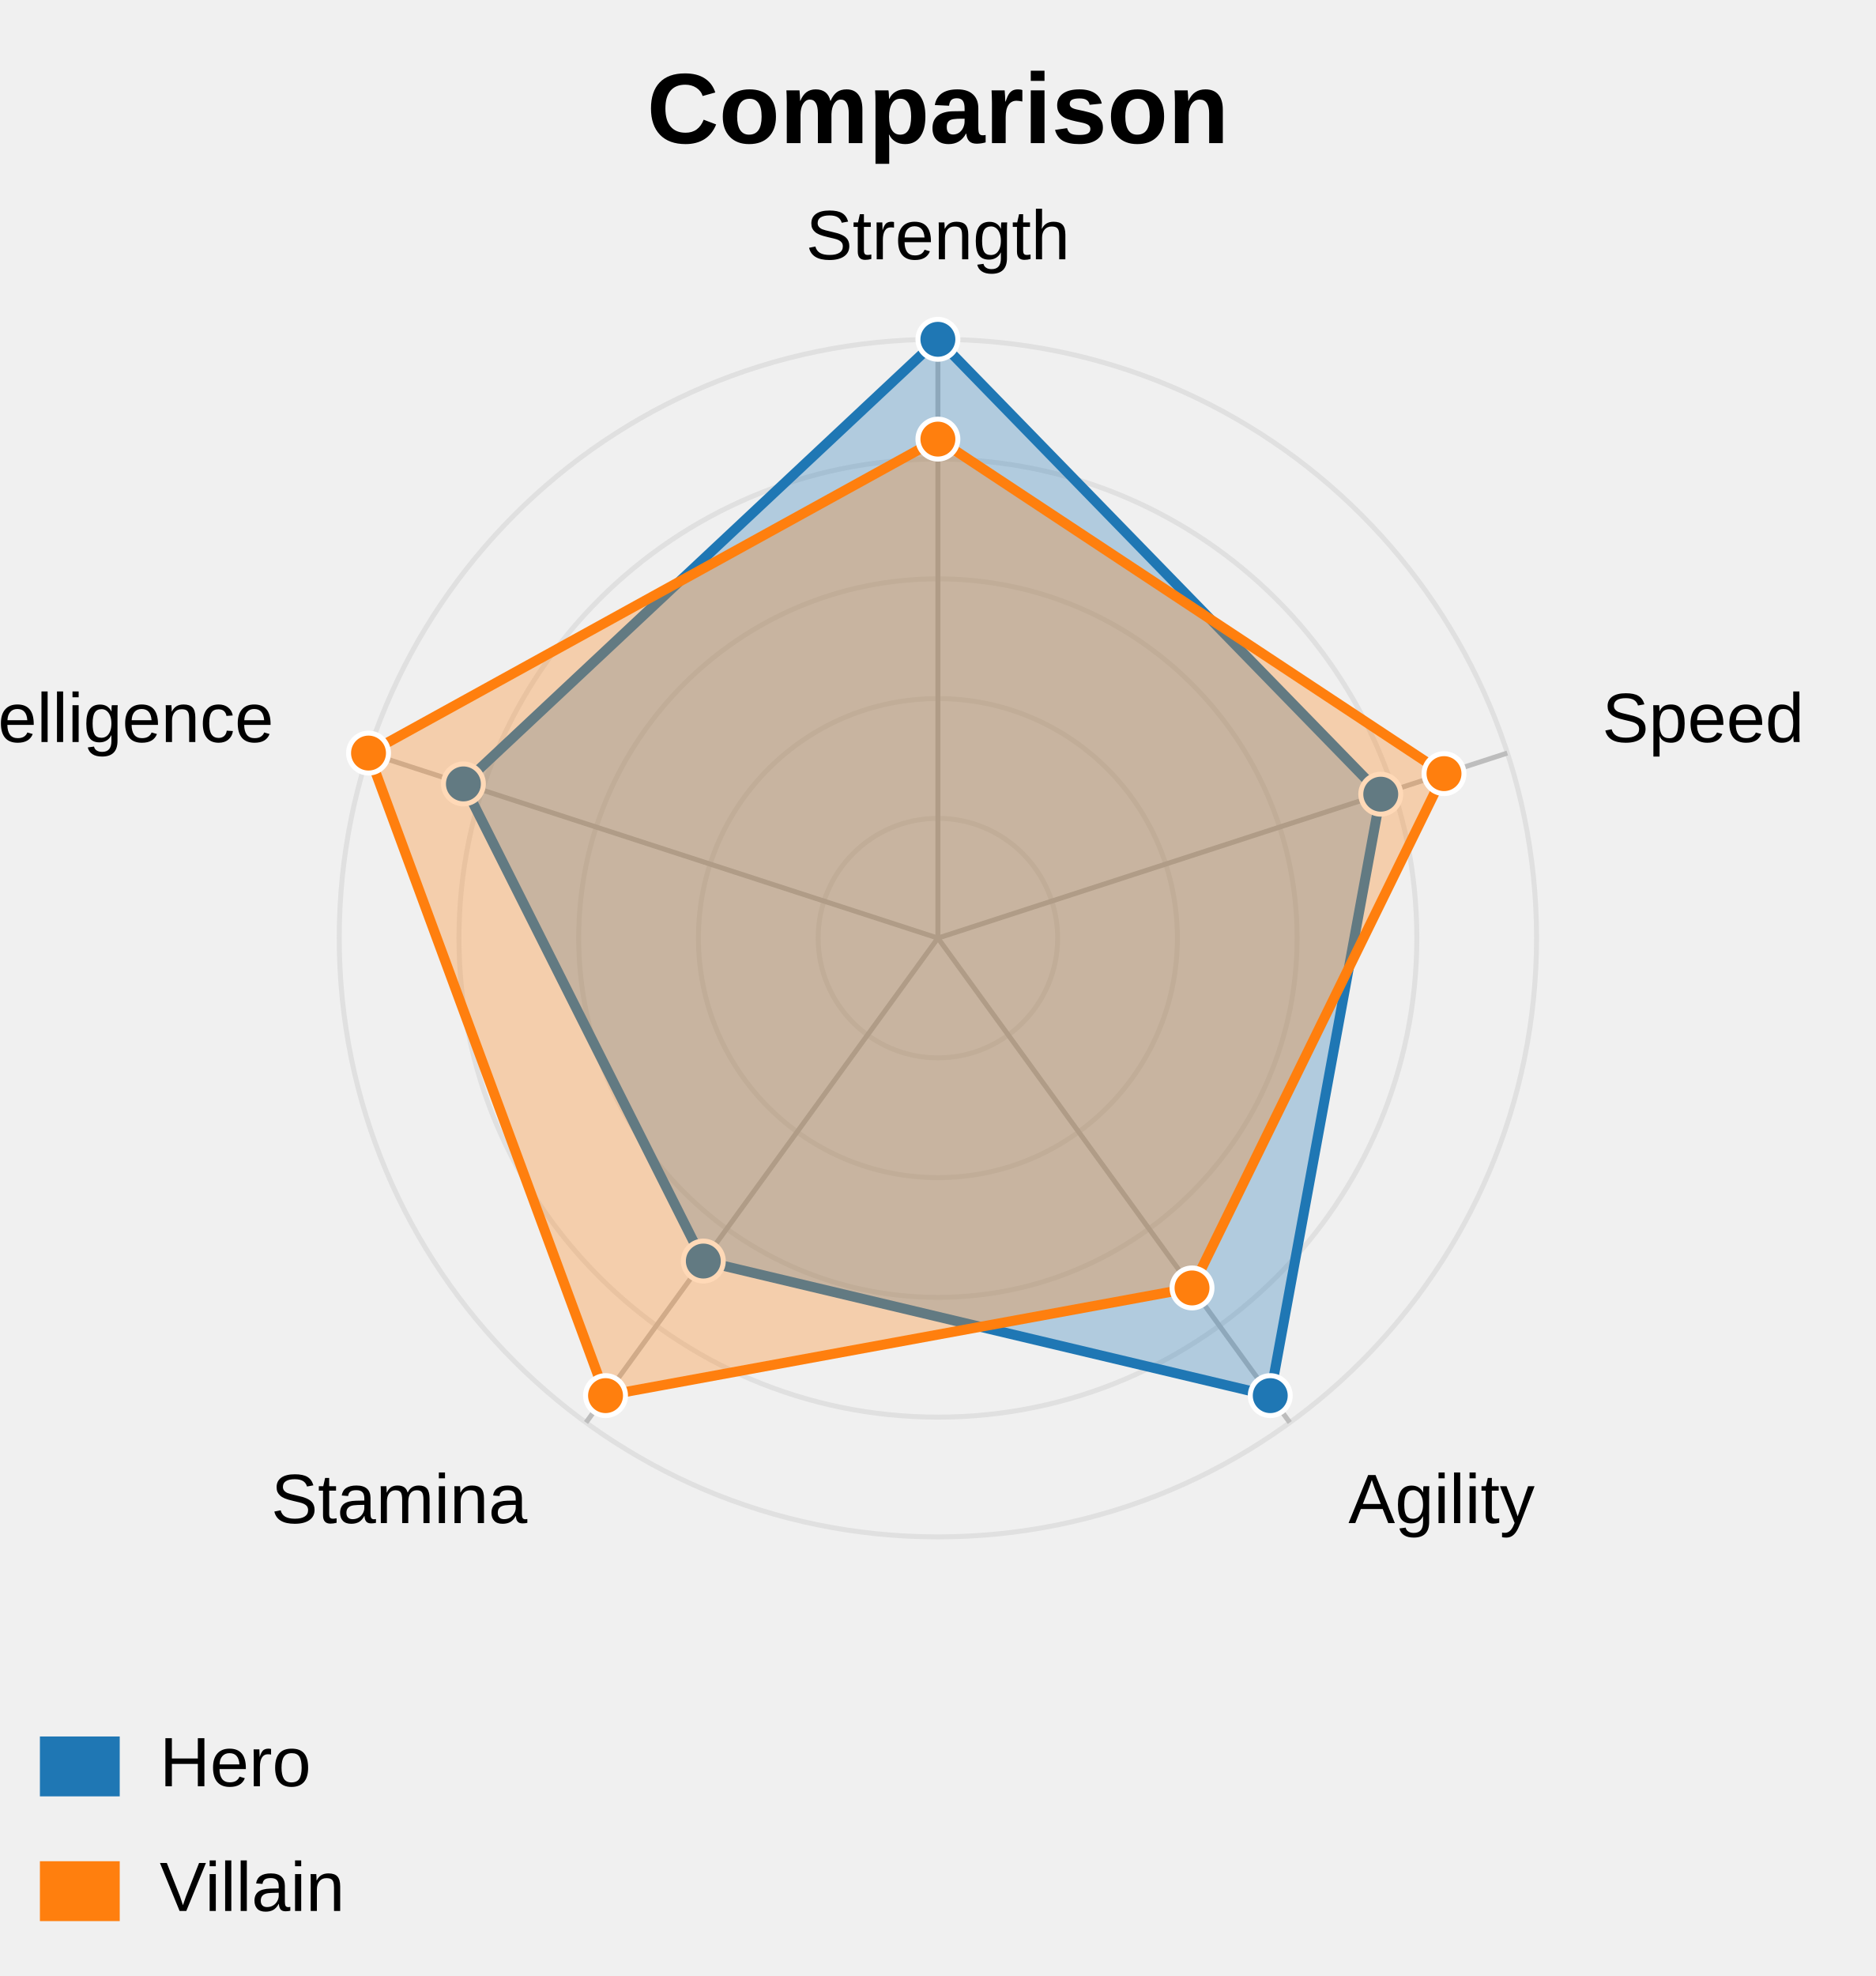
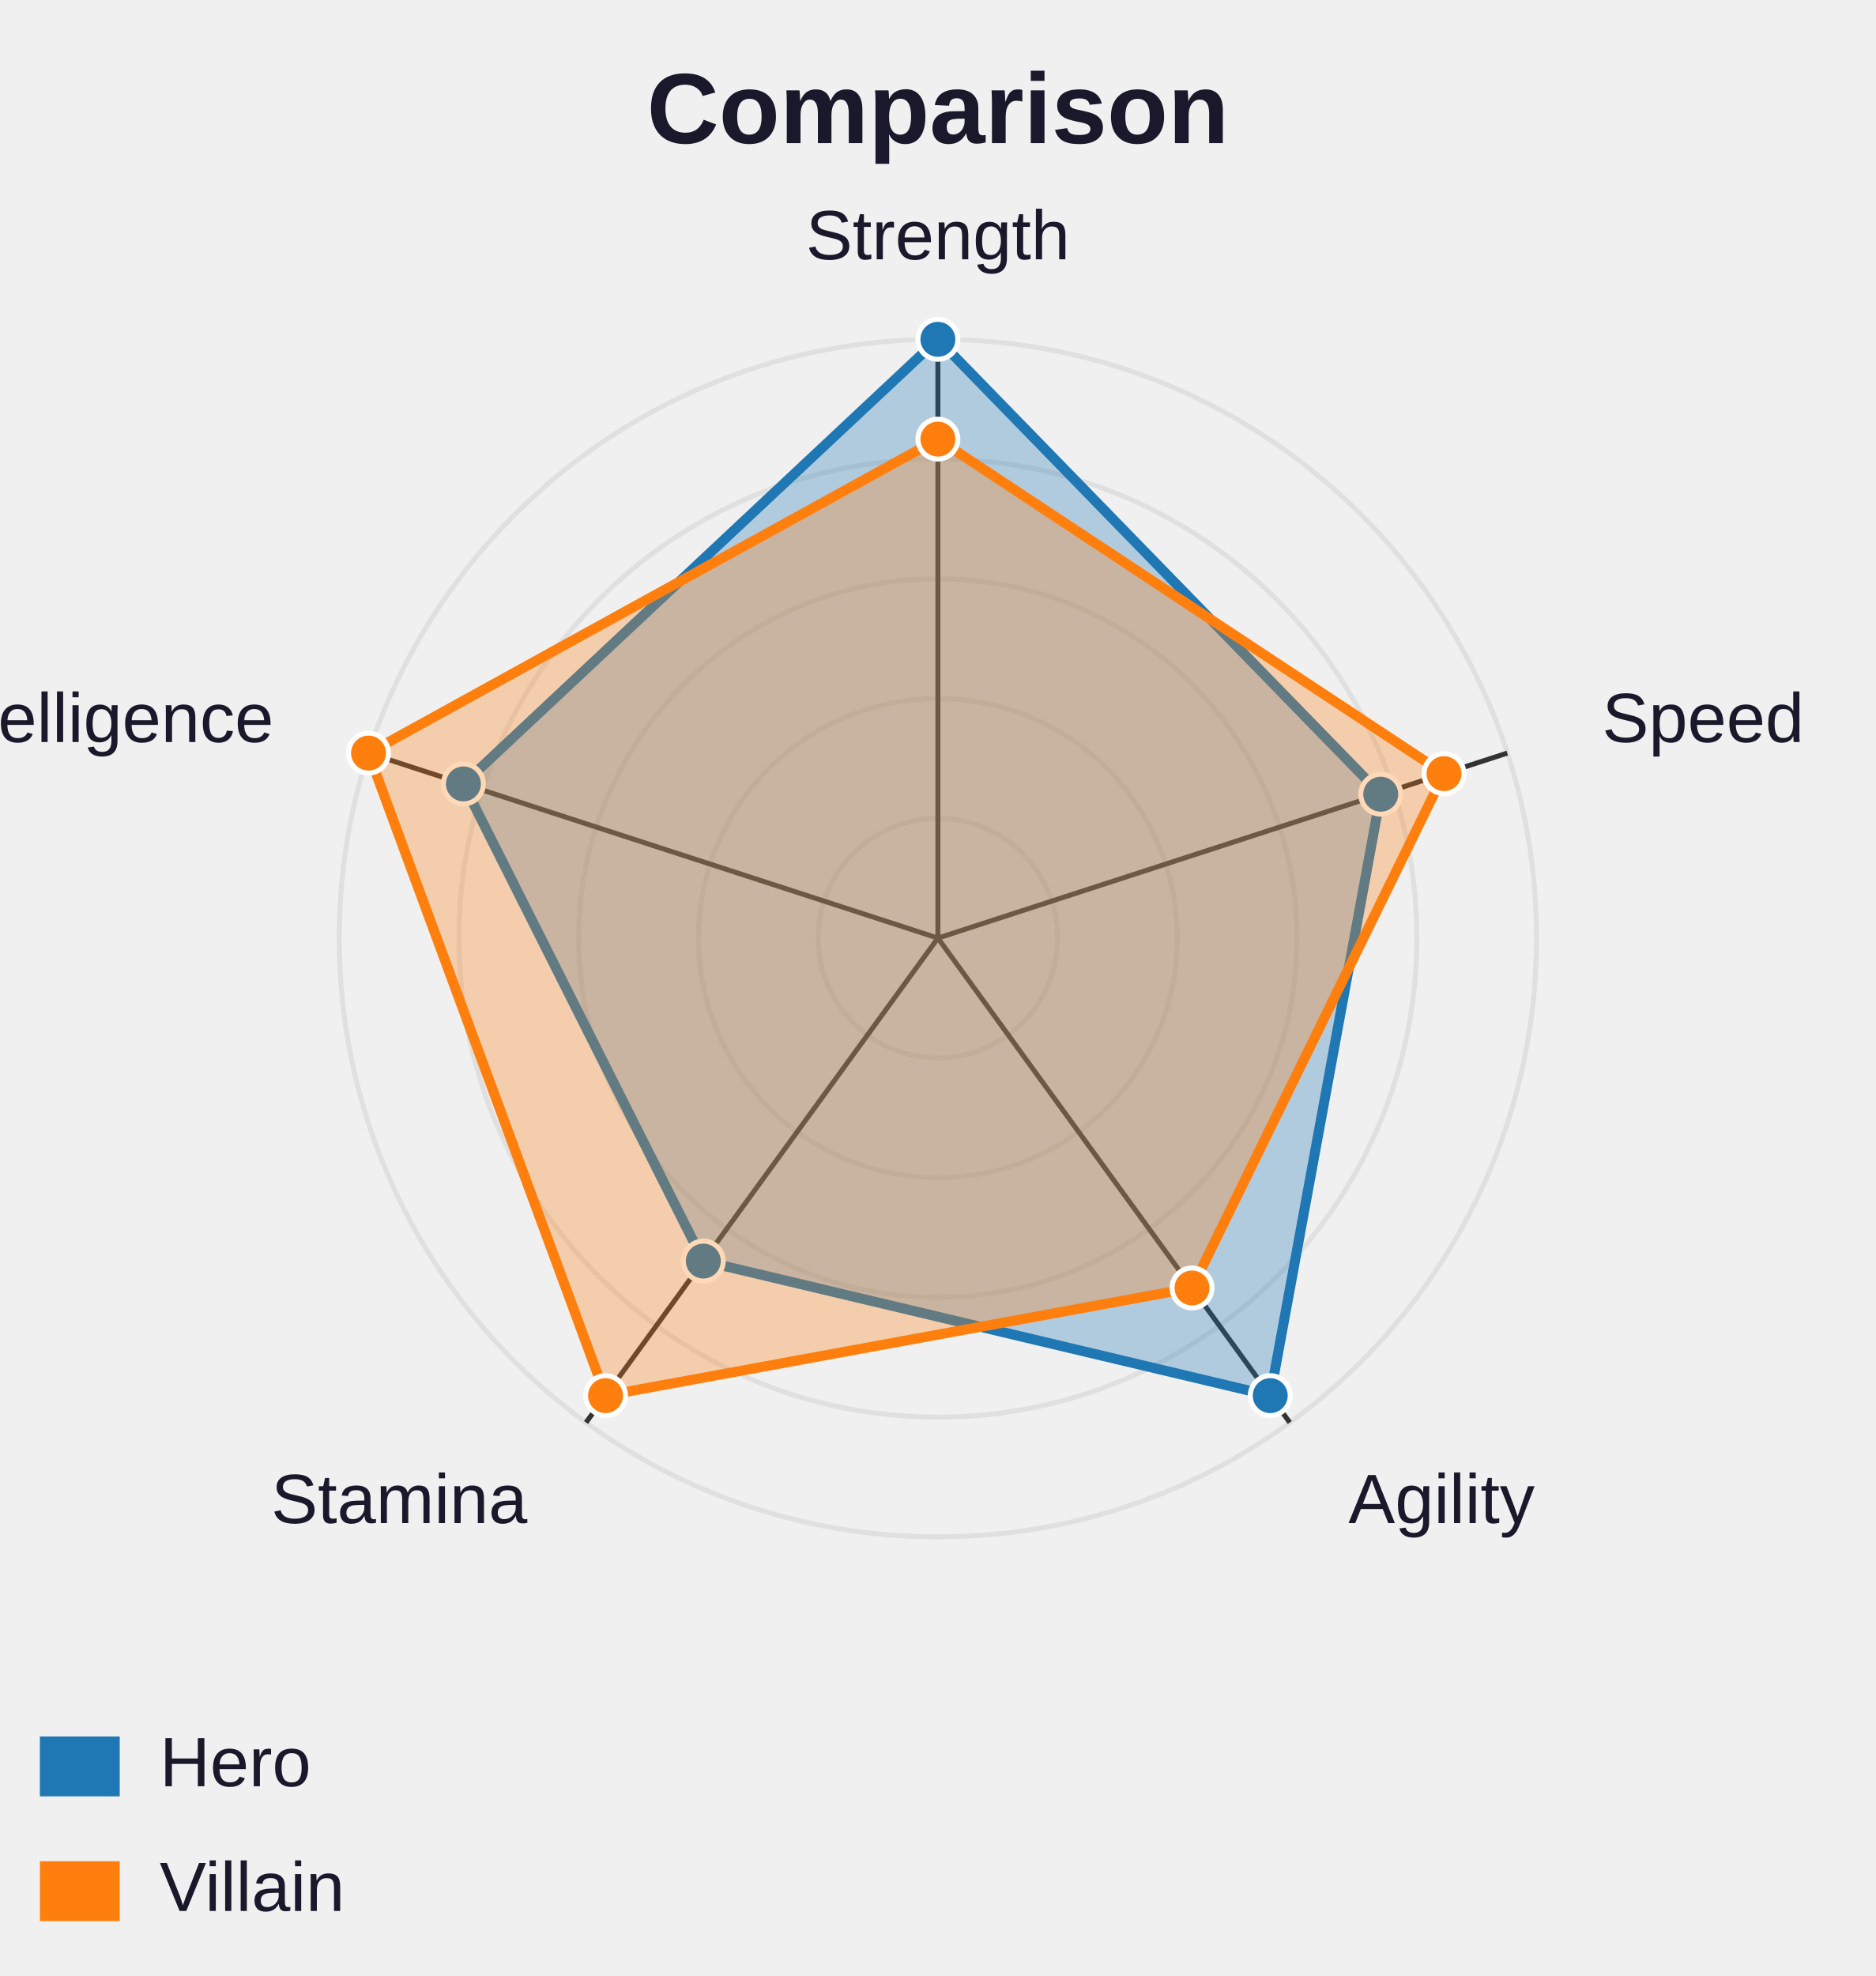
<svg xmlns="http://www.w3.org/2000/svg" id="mermaid-svg" width="100%" viewBox="0 0 376 396" style="max-width: 376px;" role="graphics-document document">
  <g transform="translate(8,8)">
-     <text x="180" y="15" text-anchor="middle" dominant-baseline="middle" font-size="20px" font-family="'trebuchet ms', verdana, arial, sans-serif" font-weight="bold">Comparison</text>
-     <circle cx="180" cy="180" r="24" fill="none" stroke="#E0E0E0" stroke-width="1" />
-     <circle cx="180" cy="180" r="48" fill="none" stroke="#E0E0E0" stroke-width="1" />
-     <circle cx="180" cy="180" r="72" fill="none" stroke="#E0E0E0" stroke-width="1" />
-     <circle cx="180" cy="180" r="96" fill="none" stroke="#E0E0E0" stroke-width="1" />
-     <circle cx="180" cy="180" r="120" fill="none" stroke="#E0E0E0" stroke-width="1" />
-     <line x1="180" y1="180" x2="180" y2="60" stroke="#BDBDBD" stroke-width="1" />
-     <text x="180" y="40" text-anchor="middle" dominant-baseline="middle" font-size="14px" font-family="'trebuchet ms', verdana, arial, sans-serif">Strength</text>
-     <line x1="180" y1="180" x2="294.13" y2="142.92" stroke="#BDBDBD" stroke-width="1" />
-     <text x="313.15" y="136.74" text-anchor="start" dominant-baseline="middle" font-size="14px" font-family="'trebuchet ms', verdana, arial, sans-serif">Speed</text>
-     <line x1="180" y1="180" x2="250.53" y2="277.08" stroke="#BDBDBD" stroke-width="1" />
-     <text x="262.29" y="293.26" text-anchor="start" dominant-baseline="middle" font-size="14px" font-family="'trebuchet ms', verdana, arial, sans-serif">Agility</text>
-     <line x1="180" y1="180" x2="109.47" y2="277.08" stroke="#BDBDBD" stroke-width="1" />
-     <text x="97.71" y="293.26" text-anchor="end" dominant-baseline="middle" font-size="14px" font-family="'trebuchet ms', verdana, arial, sans-serif">Stamina</text>
-     <line x1="180" y1="180" x2="65.87" y2="142.92" stroke="#BDBDBD" stroke-width="1" />
-     <text x="46.85" y="136.74" text-anchor="end" dominant-baseline="middle" font-size="14px" font-family="'trebuchet ms', verdana, arial, sans-serif">Intelligence</text>
+     <text x="180" y="15" text-anchor="middle" dominant-baseline="middle" font-size="20px" font-family="'trebuchet ms', verdana, arial, sans-serif" font-weight="bold" fill="#1a192b">Comparison</text>
+     <circle cx="180" cy="180" r="24" fill="none" stroke="#e0e0e0" stroke-width="1" />
+     <circle cx="180" cy="180" r="48" fill="none" stroke="#e0e0e0" stroke-width="1" />
+     <circle cx="180" cy="180" r="72" fill="none" stroke="#e0e0e0" stroke-width="1" />
+     <circle cx="180" cy="180" r="96" fill="none" stroke="#e0e0e0" stroke-width="1" />
+     <circle cx="180" cy="180" r="120" fill="none" stroke="#e0e0e0" stroke-width="1" />
+     <line x1="180" y1="180" x2="180" y2="60" stroke="#333333" stroke-width="1" />
+     <text x="180" y="40" text-anchor="middle" dominant-baseline="middle" font-size="14px" font-family="'trebuchet ms', verdana, arial, sans-serif" fill="#1a192b">Strength</text>
+     <line x1="180" y1="180" x2="294.13" y2="142.92" stroke="#333333" stroke-width="1" />
+     <text x="313.15" y="136.74" text-anchor="start" dominant-baseline="middle" font-size="14px" font-family="'trebuchet ms', verdana, arial, sans-serif" fill="#1a192b">Speed</text>
+     <line x1="180" y1="180" x2="250.53" y2="277.08" stroke="#333333" stroke-width="1" />
+     <text x="262.29" y="293.26" text-anchor="start" dominant-baseline="middle" font-size="14px" font-family="'trebuchet ms', verdana, arial, sans-serif" fill="#1a192b">Agility</text>
+     <line x1="180" y1="180" x2="109.47" y2="277.08" stroke="#333333" stroke-width="1" />
+     <text x="97.71" y="293.26" text-anchor="end" dominant-baseline="middle" font-size="14px" font-family="'trebuchet ms', verdana, arial, sans-serif" fill="#1a192b">Stamina</text>
+     <line x1="180" y1="180" x2="65.87" y2="142.92" stroke="#333333" stroke-width="1" />
+     <text x="46.85" y="136.74" text-anchor="end" dominant-baseline="middle" font-size="14px" font-family="'trebuchet ms', verdana, arial, sans-serif" fill="#1a192b">Intelligence</text>
    <path d="M 180 60 L 268.77 151.16 L 246.62 271.69 L 132.98 244.72 L 84.89 149.1 Z" fill="rgba(31,119,180,0.3)" stroke="#1f77b4" stroke-width="2" />
-     <circle cx="180" cy="60" r="4" fill="#1f77b4" stroke="white" stroke-width="1" />
-     <circle cx="268.77" cy="151.16" r="4" fill="#1f77b4" stroke="white" stroke-width="1" />
-     <circle cx="246.62" cy="271.69" r="4" fill="#1f77b4" stroke="white" stroke-width="1" />
-     <circle cx="132.98" cy="244.72" r="4" fill="#1f77b4" stroke="white" stroke-width="1" />
-     <circle cx="84.89" cy="149.1" r="4" fill="#1f77b4" stroke="white" stroke-width="1" />
+     <circle cx="180" cy="60" r="4" fill="#1f77b4" stroke="#ffffff" stroke-width="1" />
+     <circle cx="268.77" cy="151.16" r="4" fill="#1f77b4" stroke="#ffffff" stroke-width="1" />
+     <circle cx="246.62" cy="271.69" r="4" fill="#1f77b4" stroke="#ffffff" stroke-width="1" />
+     <circle cx="132.98" cy="244.72" r="4" fill="#1f77b4" stroke="#ffffff" stroke-width="1" />
+     <circle cx="84.89" cy="149.1" r="4" fill="#1f77b4" stroke="#ffffff" stroke-width="1" />
    <path d="M 180 80 L 281.45 147.04 L 230.94 250.11 L 113.38 271.69 L 65.87 142.92 Z" fill="rgba(255,127,14,0.3)" stroke="#ff7f0e" stroke-width="2" />
-     <circle cx="180" cy="80" r="4" fill="#ff7f0e" stroke="white" stroke-width="1" />
-     <circle cx="281.45" cy="147.04" r="4" fill="#ff7f0e" stroke="white" stroke-width="1" />
-     <circle cx="230.94" cy="250.11" r="4" fill="#ff7f0e" stroke="white" stroke-width="1" />
-     <circle cx="113.38" cy="271.69" r="4" fill="#ff7f0e" stroke="white" stroke-width="1" />
-     <circle cx="65.87" cy="142.92" r="4" fill="#ff7f0e" stroke="white" stroke-width="1" />
+     <circle cx="180" cy="80" r="4" fill="#ff7f0e" stroke="#ffffff" stroke-width="1" />
+     <circle cx="281.45" cy="147.04" r="4" fill="#ff7f0e" stroke="#ffffff" stroke-width="1" />
+     <circle cx="230.94" cy="250.11" r="4" fill="#ff7f0e" stroke="#ffffff" stroke-width="1" />
+     <circle cx="113.38" cy="271.69" r="4" fill="#ff7f0e" stroke="#ffffff" stroke-width="1" />
+     <circle cx="65.87" cy="142.92" r="4" fill="#ff7f0e" stroke="#ffffff" stroke-width="1" />
    <rect x="0" y="340" width="16" height="12" fill="#1f77b4" />
-     <text x="24" y="346" text-anchor="start" dominant-baseline="middle" font-size="14px" font-family="'trebuchet ms', verdana, arial, sans-serif">Hero</text>
+     <text x="24" y="346" text-anchor="start" dominant-baseline="middle" font-size="14px" font-family="'trebuchet ms', verdana, arial, sans-serif" fill="#1a192b">Hero</text>
    <rect x="0" y="365" width="16" height="12" fill="#ff7f0e" />
-     <text x="24" y="371" text-anchor="start" dominant-baseline="middle" font-size="14px" font-family="'trebuchet ms', verdana, arial, sans-serif">Villain</text>
+     <text x="24" y="371" text-anchor="start" dominant-baseline="middle" font-size="14px" font-family="'trebuchet ms', verdana, arial, sans-serif" fill="#1a192b">Villain</text>
  </g>
</svg>
